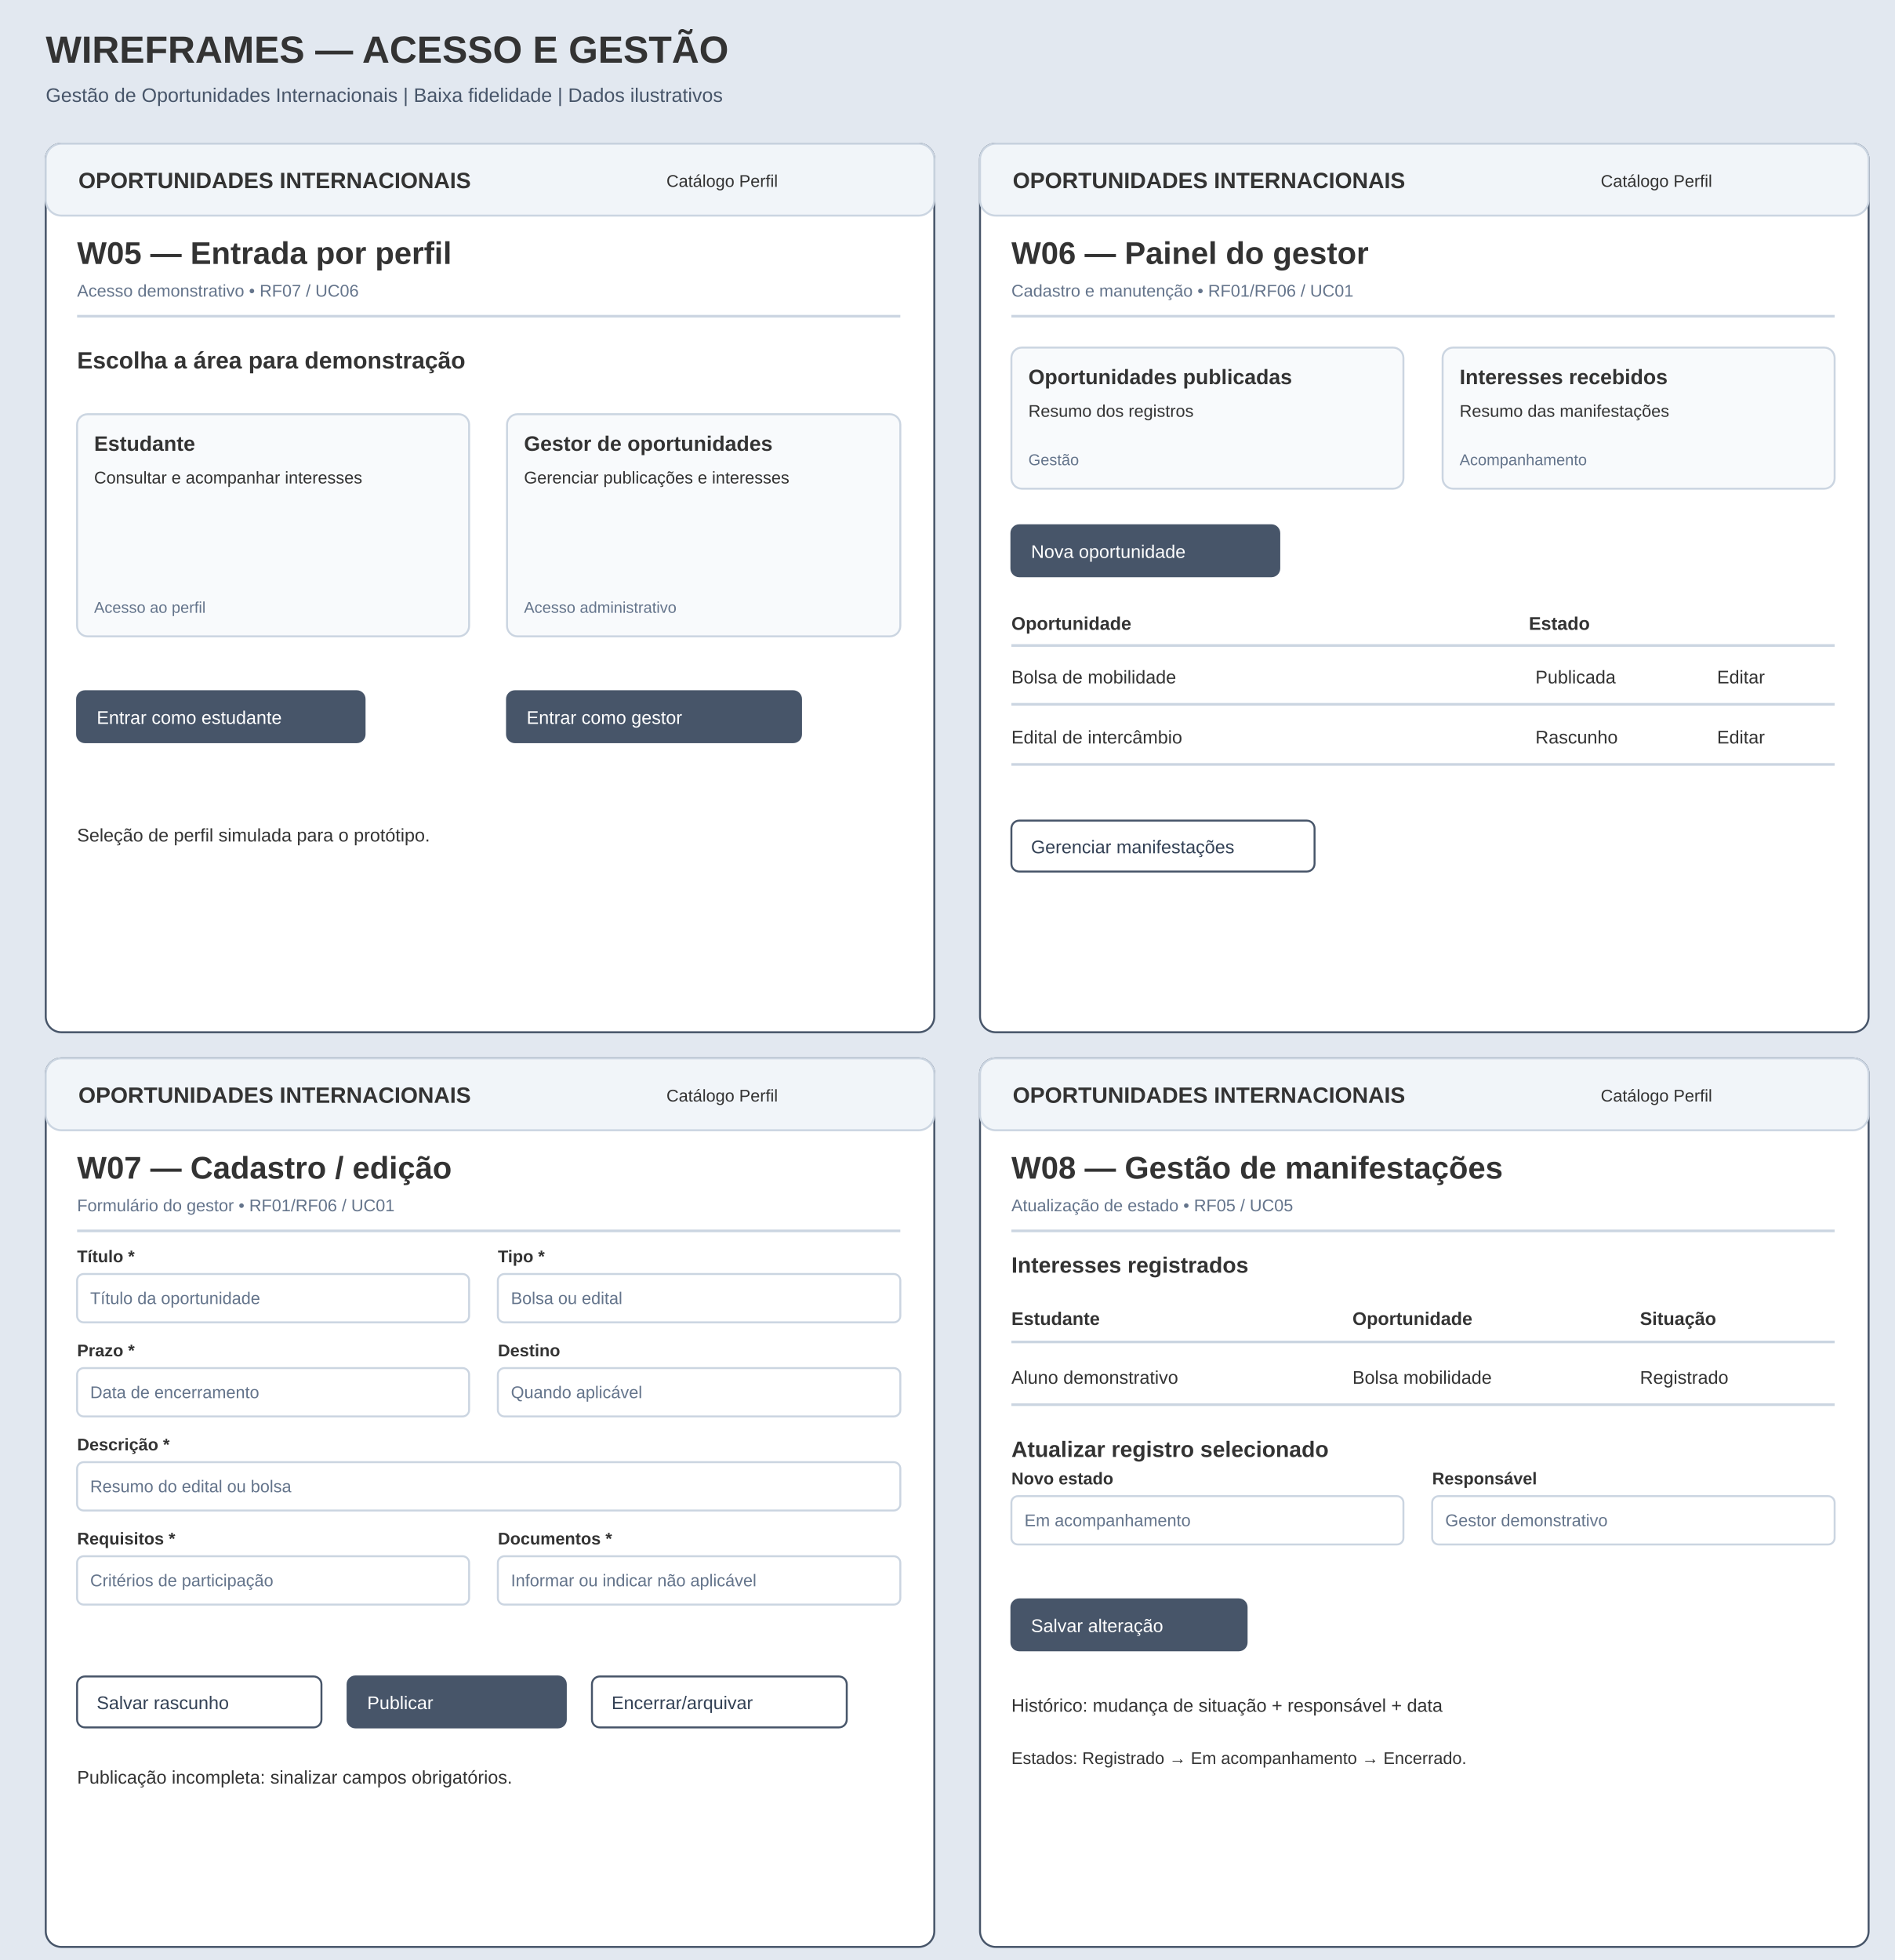
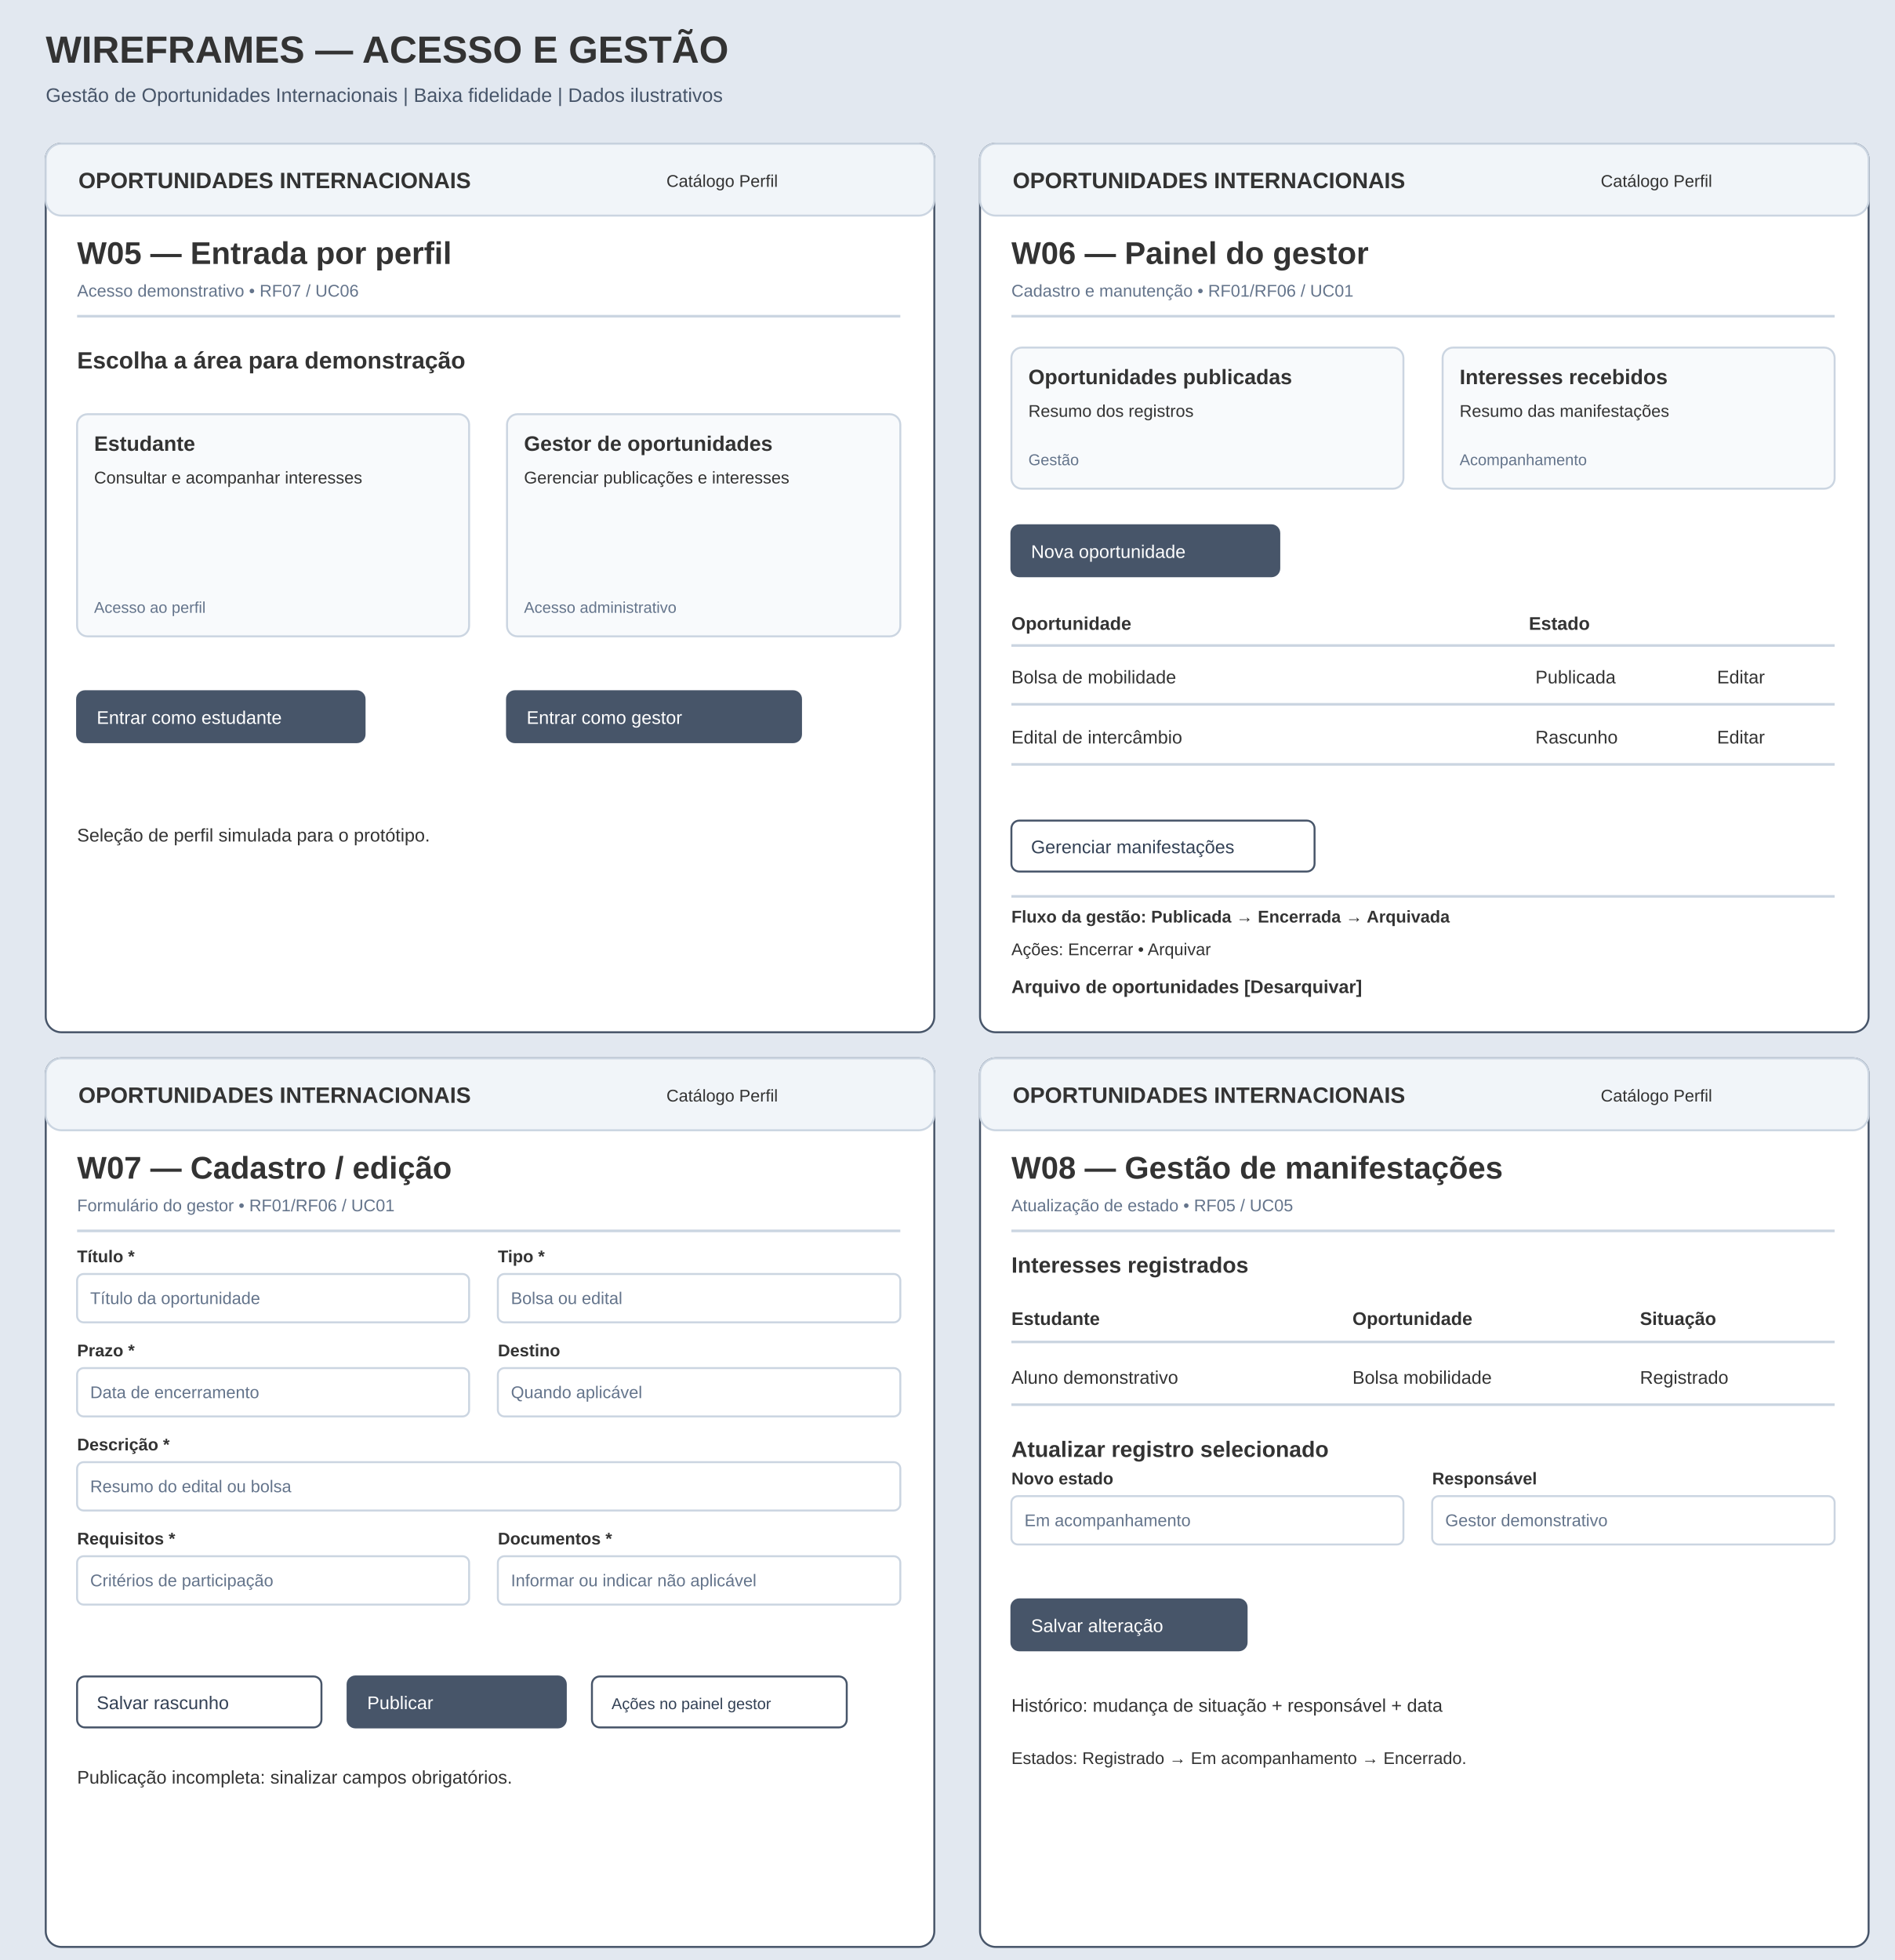
<svg xmlns="http://www.w3.org/2000/svg" width="1450" height="1500" viewBox="0 0 1450 1500">
  <rect x="0" y="0" width="1450" height="1500" rx="0" fill="#e2e8f0" stroke="#e2e8f0" stroke-width="1.5" />
  <text x="35" y="48" font-size="29" font-family="Arial, sans-serif" font-weight="700" fill="#333">WIREFRAMES — ACESSO E GESTÃO</text>
  <text x="35" y="78" font-size="15" font-family="Arial, sans-serif" font-weight="400" fill="#475569">Gestão de Oportunidades Internacionais | Baixa fidelidade | Dados ilustrativos</text>
  <g transform="translate(35,110)">
    <rect x="0" y="0" width="680" height="680" rx="12" fill="#fff" stroke="#475569" stroke-width="1.5" />
    <rect x="0" y="0" width="680" height="55" rx="12" fill="#f1f5f9" stroke="#cbd5e1" stroke-width="1.5" />
    <text x="25" y="34" font-size="17" font-family="Arial, sans-serif" font-weight="700" fill="#333">OPORTUNIDADES INTERNACIONAIS</text>
    <text x="475" y="33" font-size="13" font-family="Arial, sans-serif" font-weight="400" fill="#333">Catálogo    Perfil</text>
    <text x="24" y="92" font-size="24" font-family="Arial, sans-serif" font-weight="700" fill="#333">W05 — Entrada por perfil</text>
    <text x="24" y="117" font-size="13" font-family="Arial, sans-serif" font-weight="400" fill="#64748b">Acesso demonstrativo • RF07 / UC06</text>
    <line x1="24" y1="132" x2="654" y2="132" stroke="#cbd5e1" stroke-width="2" />
    <text x="24" y="172" font-size="18" font-family="Arial, sans-serif" font-weight="700" fill="#333">Escolha a área para demonstração</text>
    <rect x="24" y="207" width="300" height="170" rx="8" fill="#f8fafc" stroke="#cbd5e1" stroke-width="1.5" />
    <text x="37" y="235" font-size="16" font-family="Arial, sans-serif" font-weight="700" fill="#333">Estudante</text>
    <text x="37" y="260" font-size="13" font-family="Arial, sans-serif" font-weight="400" fill="#333">Consultar e acompanhar interesses</text>
    <text x="37" y="359" font-size="12" font-family="Arial, sans-serif" font-weight="400" fill="#64748b">Acesso ao perfil</text>
    <rect x="353" y="207" width="301" height="170" rx="8" fill="#f8fafc" stroke="#cbd5e1" stroke-width="1.5" />
    <text x="366" y="235" font-size="16" font-family="Arial, sans-serif" font-weight="700" fill="#333">Gestor de oportunidades</text>
    <text x="366" y="260" font-size="13" font-family="Arial, sans-serif" font-weight="400" fill="#333">Gerenciar publicações e interesses</text>
    <text x="366" y="359" font-size="12" font-family="Arial, sans-serif" font-weight="400" fill="#64748b">Acesso administrativo</text>
    <rect x="24" y="419" width="220" height="39" rx="6" fill="#475569" stroke="#475569" stroke-width="1.5" />
    <text x="39" y="444" font-size="14" font-family="Arial, sans-serif" font-weight="400" fill="#fff">Entrar como estudante</text>
    <rect x="353" y="419" width="225" height="39" rx="6" fill="#475569" stroke="#475569" stroke-width="1.5" />
    <text x="368" y="444" font-size="14" font-family="Arial, sans-serif" font-weight="400" fill="#fff">Entrar como gestor</text>
    <text x="24" y="534" font-size="14" font-family="Arial, sans-serif" font-weight="400" fill="#333">Seleção de perfil simulada para o protótipo.</text>
  </g>
  <g transform="translate(750,110)">
    <rect x="0" y="0" width="680" height="680" rx="12" fill="#fff" stroke="#475569" stroke-width="1.5" />
    <rect x="0" y="0" width="680" height="55" rx="12" fill="#f1f5f9" stroke="#cbd5e1" stroke-width="1.5" />
    <text x="25" y="34" font-size="17" font-family="Arial, sans-serif" font-weight="700" fill="#333">OPORTUNIDADES INTERNACIONAIS</text>
    <text x="475" y="33" font-size="13" font-family="Arial, sans-serif" font-weight="400" fill="#333">Catálogo    Perfil</text>
    <text x="24" y="92" font-size="24" font-family="Arial, sans-serif" font-weight="700" fill="#333">W06 — Painel do gestor</text>
    <text x="24" y="117" font-size="13" font-family="Arial, sans-serif" font-weight="400" fill="#64748b">Cadastro e manutenção • RF01/RF06 / UC01</text>
    <line x1="24" y1="132" x2="654" y2="132" stroke="#cbd5e1" stroke-width="2" />
    <rect x="24" y="156" width="300" height="108" rx="8" fill="#f8fafc" stroke="#cbd5e1" stroke-width="1.5" />
    <text x="37" y="184" font-size="16" font-family="Arial, sans-serif" font-weight="700" fill="#333">Oportunidades publicadas</text>
    <text x="37" y="209" font-size="13" font-family="Arial, sans-serif" font-weight="400" fill="#333">Resumo dos registros</text>
    <text x="37" y="246" font-size="12" font-family="Arial, sans-serif" font-weight="400" fill="#64748b">Gestão</text>
    <rect x="354" y="156" width="300" height="108" rx="8" fill="#f8fafc" stroke="#cbd5e1" stroke-width="1.5" />
    <text x="367" y="184" font-size="16" font-family="Arial, sans-serif" font-weight="700" fill="#333">Interesses recebidos</text>
    <text x="367" y="209" font-size="13" font-family="Arial, sans-serif" font-weight="400" fill="#333">Resumo das manifestações</text>
    <text x="367" y="246" font-size="12" font-family="Arial, sans-serif" font-weight="400" fill="#64748b">Acompanhamento</text>
    <rect x="24" y="292" width="205" height="39" rx="6" fill="#475569" stroke="#475569" stroke-width="1.5" />
    <text x="39" y="317" font-size="14" font-family="Arial, sans-serif" font-weight="400" fill="#fff">Nova oportunidade</text>
    <text x="24" y="372" font-size="14" font-family="Arial, sans-serif" font-weight="700" fill="#333">Oportunidade</text>
    <text x="420" y="372" font-size="14" font-family="Arial, sans-serif" font-weight="700" fill="#333">Estado</text>
    <line x1="24" y1="384" x2="654" y2="384" stroke="#cbd5e1" stroke-width="2" />
    <text x="24" y="413" font-size="14" font-family="Arial, sans-serif" font-weight="400" fill="#333">Bolsa de mobilidade</text>
    <text x="425" y="413" font-size="14" font-family="Arial, sans-serif" font-weight="400" fill="#333">Publicada</text>
    <text x="564" y="413" font-size="14" font-family="Arial, sans-serif" font-weight="400" fill="#333">Editar</text>
    <line x1="24" y1="429" x2="654" y2="429" stroke="#cbd5e1" stroke-width="2" />
    <text x="24" y="459" font-size="14" font-family="Arial, sans-serif" font-weight="400" fill="#333">Edital de intercâmbio</text>
    <text x="425" y="459" font-size="14" font-family="Arial, sans-serif" font-weight="400" fill="#333">Rascunho</text>
    <text x="564" y="459" font-size="14" font-family="Arial, sans-serif" font-weight="400" fill="#333">Editar</text>
    <line x1="24" y1="475" x2="654" y2="475" stroke="#cbd5e1" stroke-width="2" />
    <rect x="24" y="518" width="232" height="39" rx="6" fill="#fff" stroke="#475569" stroke-width="1.5" />
    <text x="39" y="543" font-size="14" font-family="Arial, sans-serif" font-weight="400" fill="#334155">Gerenciar manifestações</text>
+     <line x1="24" y1="576" x2="654" y2="576" stroke="#cbd5e1" stroke-width="2" />
+     <text x="24" y="596" font-size="13" font-family="Arial, sans-serif" font-weight="700" fill="#333">Fluxo da gestão: Publicada → Encerrada → Arquivada</text>
+     <text x="24" y="621" font-size="13" font-family="Arial, sans-serif" fill="#333">Ações: Encerrar  •  Arquivar</text>
+     <text x="24" y="650" font-size="14" font-family="Arial, sans-serif" font-weight="700" fill="#333">Arquivo de oportunidades   [Desarquivar]</text>
  </g>
  <g transform="translate(35,810)">
    <rect x="0" y="0" width="680" height="680" rx="12" fill="#fff" stroke="#475569" stroke-width="1.5" />
    <rect x="0" y="0" width="680" height="55" rx="12" fill="#f1f5f9" stroke="#cbd5e1" stroke-width="1.5" />
    <text x="25" y="34" font-size="17" font-family="Arial, sans-serif" font-weight="700" fill="#333">OPORTUNIDADES INTERNACIONAIS</text>
    <text x="475" y="33" font-size="13" font-family="Arial, sans-serif" font-weight="400" fill="#333">Catálogo    Perfil</text>
    <text x="24" y="92" font-size="24" font-family="Arial, sans-serif" font-weight="700" fill="#333">W07 — Cadastro / edição</text>
    <text x="24" y="117" font-size="13" font-family="Arial, sans-serif" font-weight="400" fill="#64748b">Formulário do gestor • RF01/RF06 / UC01</text>
    <line x1="24" y1="132" x2="654" y2="132" stroke="#cbd5e1" stroke-width="2" />
    <text x="24" y="156" font-size="13" font-family="Arial, sans-serif" font-weight="700" fill="#333">Título *</text>
    <rect x="24" y="165" width="300" height="37" rx="5" fill="#fff" stroke="#cbd5e1" stroke-width="1.5" />
    <text x="34" y="188" font-size="13" font-family="Arial, sans-serif" font-weight="400" fill="#64748b">Título da oportunidade</text>
    <text x="346" y="156" font-size="13" font-family="Arial, sans-serif" font-weight="700" fill="#333">Tipo *</text>
    <rect x="346" y="165" width="308" height="37" rx="5" fill="#fff" stroke="#cbd5e1" stroke-width="1.5" />
    <text x="356" y="188" font-size="13" font-family="Arial, sans-serif" font-weight="400" fill="#64748b">Bolsa ou edital</text>
    <text x="24" y="228" font-size="13" font-family="Arial, sans-serif" font-weight="700" fill="#333">Prazo *</text>
    <rect x="24" y="237" width="300" height="37" rx="5" fill="#fff" stroke="#cbd5e1" stroke-width="1.5" />
    <text x="34" y="260" font-size="13" font-family="Arial, sans-serif" font-weight="400" fill="#64748b">Data de encerramento</text>
    <text x="346" y="228" font-size="13" font-family="Arial, sans-serif" font-weight="700" fill="#333">Destino</text>
    <rect x="346" y="237" width="308" height="37" rx="5" fill="#fff" stroke="#cbd5e1" stroke-width="1.5" />
    <text x="356" y="260" font-size="13" font-family="Arial, sans-serif" font-weight="400" fill="#64748b">Quando aplicável</text>
    <text x="24" y="300" font-size="13" font-family="Arial, sans-serif" font-weight="700" fill="#333">Descrição *</text>
    <rect x="24" y="309" width="630" height="37" rx="5" fill="#fff" stroke="#cbd5e1" stroke-width="1.5" />
    <text x="34" y="332" font-size="13" font-family="Arial, sans-serif" font-weight="400" fill="#64748b">Resumo do edital ou bolsa</text>
    <text x="24" y="372" font-size="13" font-family="Arial, sans-serif" font-weight="700" fill="#333">Requisitos *</text>
    <rect x="24" y="381" width="300" height="37" rx="5" fill="#fff" stroke="#cbd5e1" stroke-width="1.5" />
    <text x="34" y="404" font-size="13" font-family="Arial, sans-serif" font-weight="400" fill="#64748b">Critérios de participação</text>
    <text x="346" y="372" font-size="13" font-family="Arial, sans-serif" font-weight="700" fill="#333">Documentos *</text>
    <rect x="346" y="381" width="308" height="37" rx="5" fill="#fff" stroke="#cbd5e1" stroke-width="1.5" />
    <text x="356" y="404" font-size="13" font-family="Arial, sans-serif" font-weight="400" fill="#64748b">Informar ou indicar não aplicável</text>
    <rect x="24" y="473" width="187" height="39" rx="6" fill="#fff" stroke="#475569" stroke-width="1.5" />
    <text x="39" y="498" font-size="14" font-family="Arial, sans-serif" font-weight="400" fill="#334155">Salvar rascunho</text>
    <rect x="231" y="473" width="167" height="39" rx="6" fill="#475569" stroke="#475569" stroke-width="1.5" />
    <text x="246" y="498" font-size="14" font-family="Arial, sans-serif" font-weight="400" fill="#fff">Publicar</text>
    <rect x="418" y="473" width="195" height="39" rx="6" fill="#fff" stroke="#475569" stroke-width="1.5" />
-     <text x="433" y="498" font-size="14" font-family="Arial, sans-serif" font-weight="400" fill="#334155">Encerrar/arquivar</text>
+     <text x="433" y="498" font-size="12" font-family="Arial, sans-serif" font-weight="400" fill="#334155">Ações no painel gestor</text>
    <text x="24" y="555" font-size="14" font-family="Arial, sans-serif" font-weight="400" fill="#333">Publicação incompleta: sinalizar campos obrigatórios.</text>
  </g>
  <g transform="translate(750,810)">
    <rect x="0" y="0" width="680" height="680" rx="12" fill="#fff" stroke="#475569" stroke-width="1.5" />
    <rect x="0" y="0" width="680" height="55" rx="12" fill="#f1f5f9" stroke="#cbd5e1" stroke-width="1.5" />
    <text x="25" y="34" font-size="17" font-family="Arial, sans-serif" font-weight="700" fill="#333">OPORTUNIDADES INTERNACIONAIS</text>
    <text x="475" y="33" font-size="13" font-family="Arial, sans-serif" font-weight="400" fill="#333">Catálogo    Perfil</text>
    <text x="24" y="92" font-size="24" font-family="Arial, sans-serif" font-weight="700" fill="#333">W08 — Gestão de manifestações</text>
    <text x="24" y="117" font-size="13" font-family="Arial, sans-serif" font-weight="400" fill="#64748b">Atualização de estado • RF05 / UC05</text>
    <line x1="24" y1="132" x2="654" y2="132" stroke="#cbd5e1" stroke-width="2" />
    <text x="24" y="164" font-size="17" font-family="Arial, sans-serif" font-weight="700" fill="#333">Interesses registrados</text>
    <text x="24" y="204" font-size="14" font-family="Arial, sans-serif" font-weight="700" fill="#333">Estudante</text>
    <text x="285" y="204" font-size="14" font-family="Arial, sans-serif" font-weight="700" fill="#333">Oportunidade</text>
    <text x="505" y="204" font-size="14" font-family="Arial, sans-serif" font-weight="700" fill="#333">Situação</text>
    <line x1="24" y1="217" x2="654" y2="217" stroke="#cbd5e1" stroke-width="2" />
    <text x="24" y="249" font-size="14" font-family="Arial, sans-serif" font-weight="400" fill="#333">Aluno demonstrativo</text>
    <text x="285" y="249" font-size="14" font-family="Arial, sans-serif" font-weight="400" fill="#333">Bolsa mobilidade</text>
    <text x="505" y="249" font-size="14" font-family="Arial, sans-serif" font-weight="400" fill="#333">Registrado</text>
    <line x1="24" y1="265" x2="654" y2="265" stroke="#cbd5e1" stroke-width="2" />
    <text x="24" y="305" font-size="17" font-family="Arial, sans-serif" font-weight="700" fill="#333">Atualizar registro selecionado</text>
    <text x="24" y="326" font-size="13" font-family="Arial, sans-serif" font-weight="700" fill="#333">Novo estado</text>
    <rect x="24" y="335" width="300" height="37" rx="5" fill="#fff" stroke="#cbd5e1" stroke-width="1.5" />
    <text x="34" y="358" font-size="13" font-family="Arial, sans-serif" font-weight="400" fill="#64748b">Em acompanhamento</text>
    <text x="346" y="326" font-size="13" font-family="Arial, sans-serif" font-weight="700" fill="#333">Responsável</text>
    <rect x="346" y="335" width="308" height="37" rx="5" fill="#fff" stroke="#cbd5e1" stroke-width="1.5" />
    <text x="356" y="358" font-size="13" font-family="Arial, sans-serif" font-weight="400" fill="#64748b">Gestor demonstrativo</text>
    <rect x="24" y="414" width="180" height="39" rx="6" fill="#475569" stroke="#475569" stroke-width="1.5" />
    <text x="39" y="439" font-size="14" font-family="Arial, sans-serif" font-weight="400" fill="#fff">Salvar alteração</text>
    <text x="24" y="500" font-size="14" font-family="Arial, sans-serif" font-weight="400" fill="#333">Histórico: mudança de situação + responsável + data</text>
    <text x="24" y="540" font-size="13" font-family="Arial, sans-serif" font-weight="400" fill="#333">Estados: Registrado → Em acompanhamento → Encerrado.</text>
  </g>
</svg>
